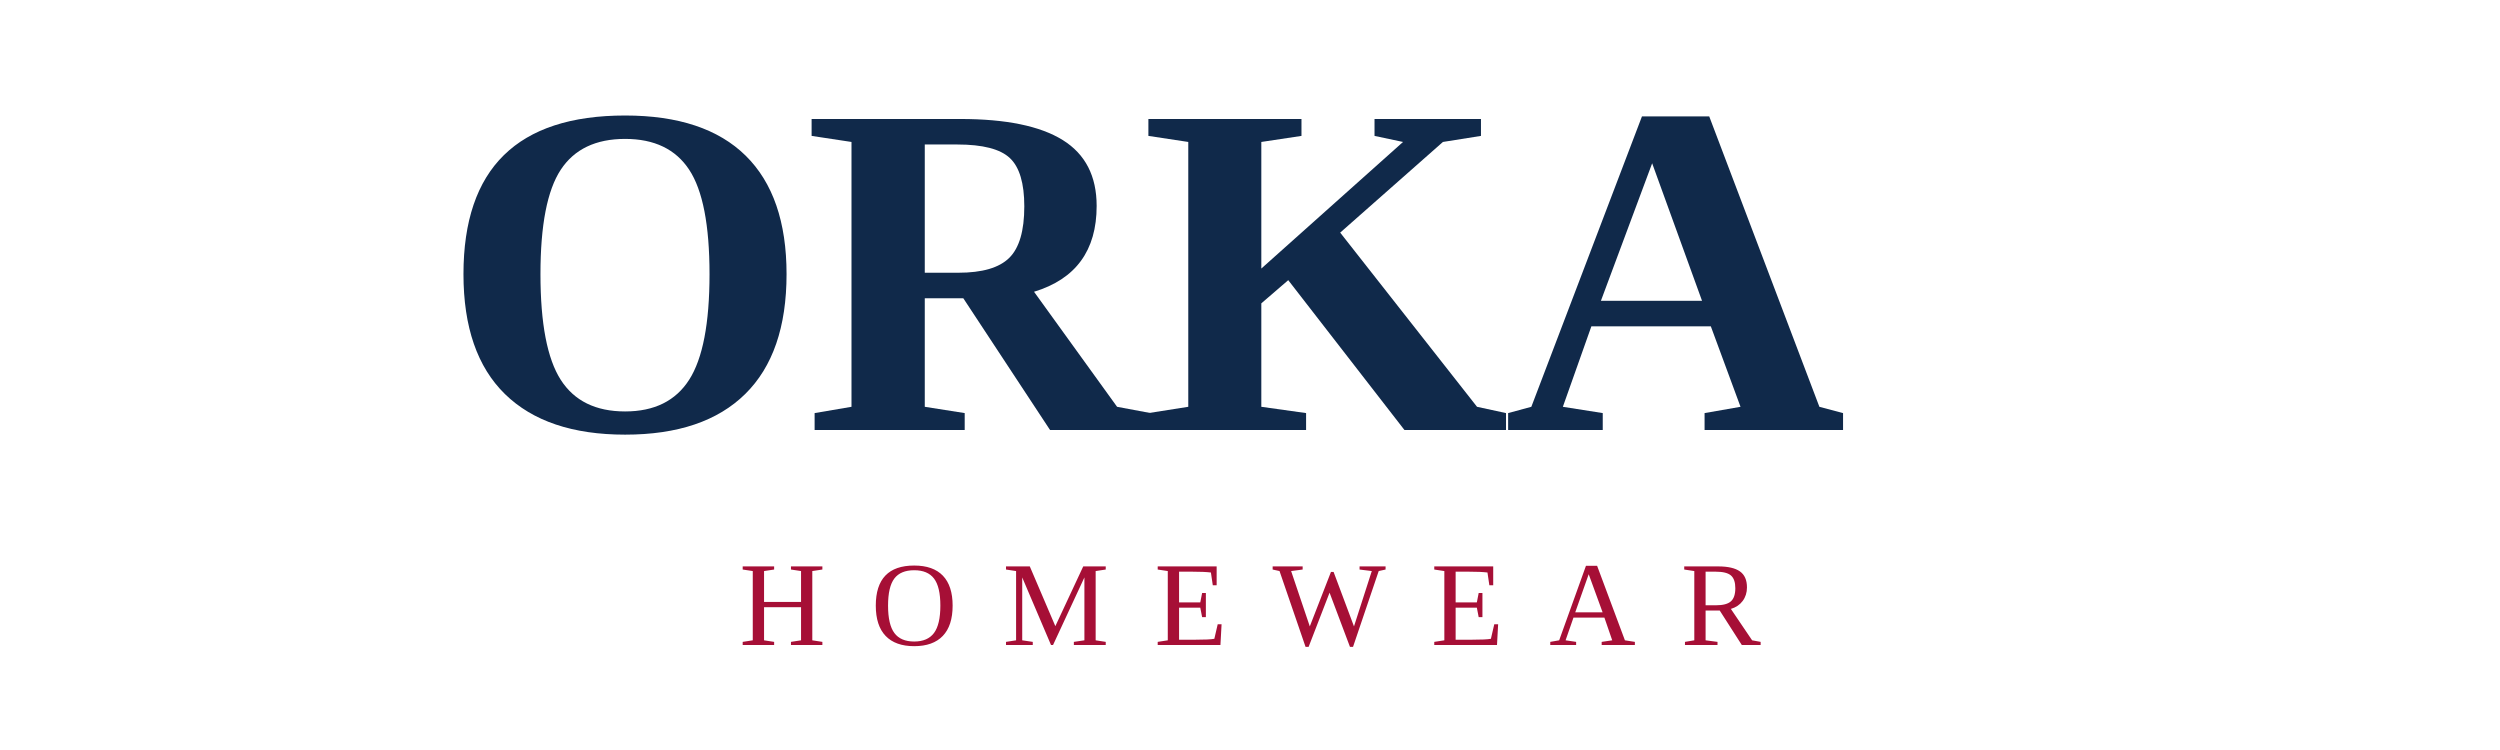
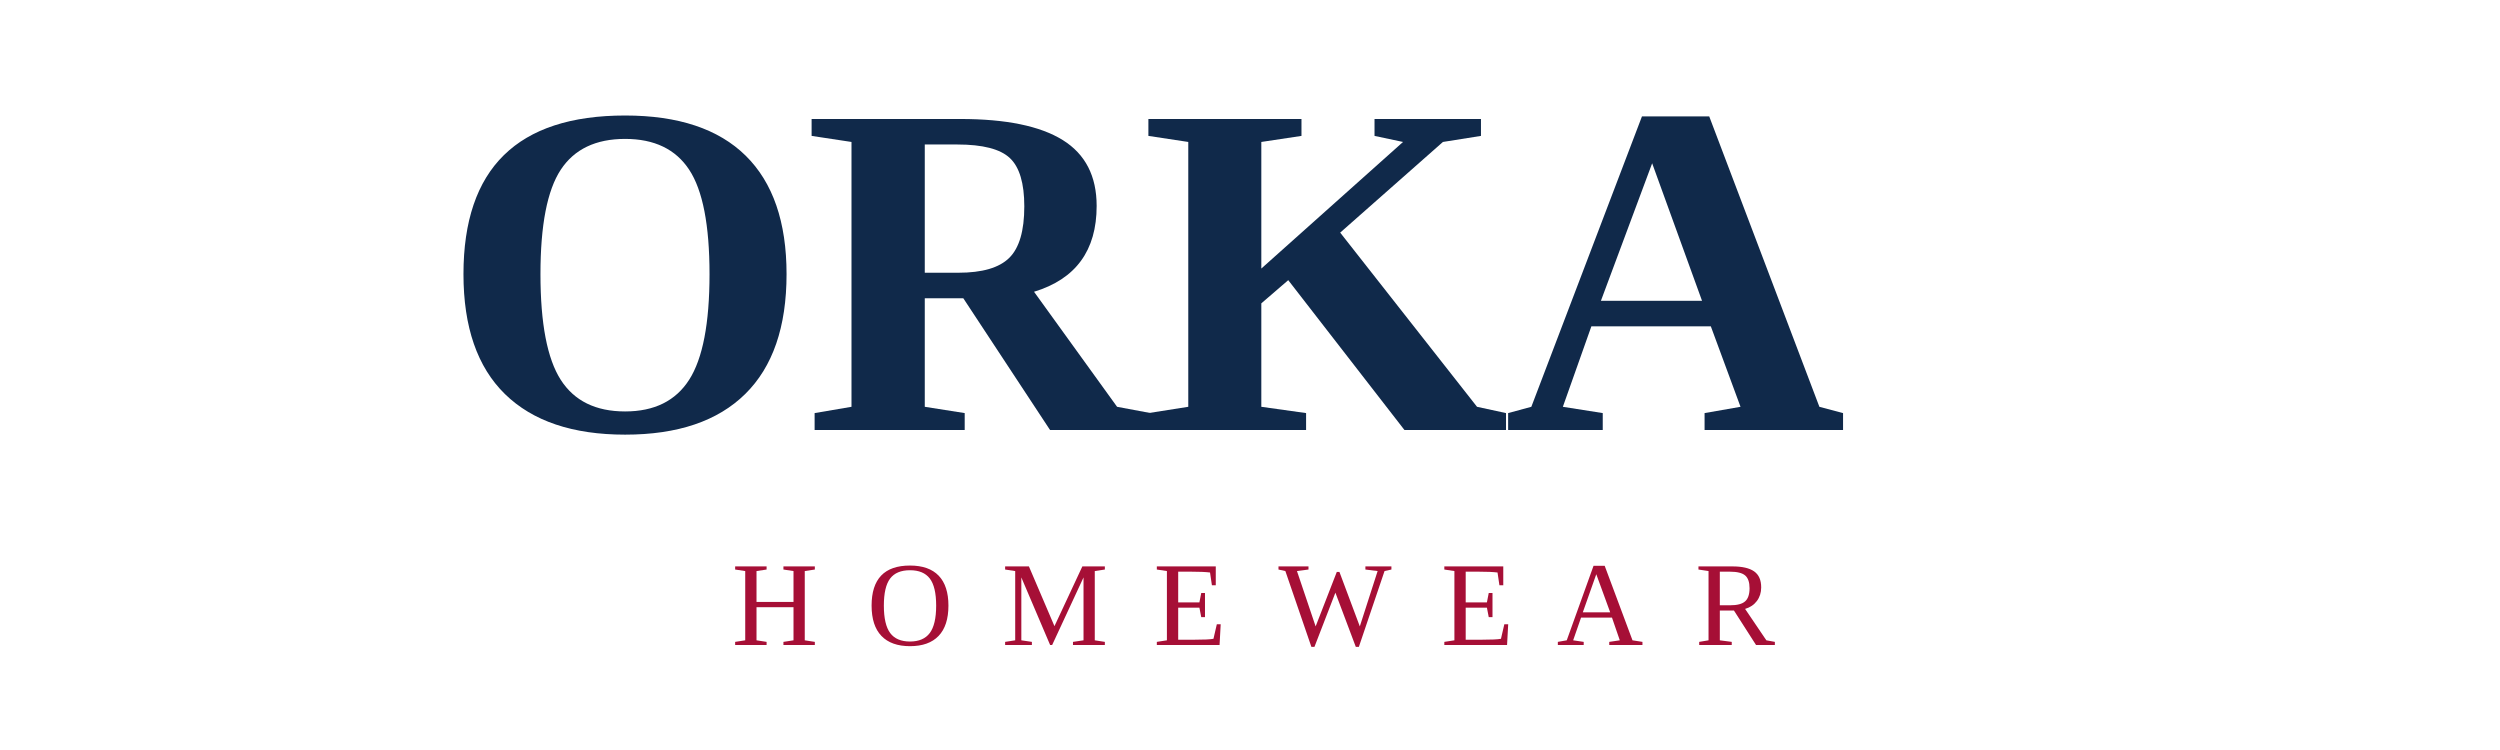
<svg xmlns="http://www.w3.org/2000/svg" viewBox="0 0 1000 300" role="img" aria-label="ORKA HOMEWEAR">
  <rect width="1000" height="300" fill="#ffffff" />
  <style>
-     .orka-letter{font-family:Georgia,'Times New Roman',serif;font-weight:bold;font-size:190px;fill:#10294A;opacity:1;transform:translateX(0);animation:orkaLetterArrive 1.1s cubic-bezier(.22,.75,.25,1) both}
-     .orka-o{animation-delay:0s}.orka-r{animation-delay:1s}.orka-k{animation-delay:2s}.orka-a{animation-delay:3s}
+     .orka-letter{font-family:Georgia,'Times New Roman',serif;font-weight:bold;font-size:190px;fill:#10294A;opacity:1;transform:translateX(0);animation:orkaLetterArrive .9s cubic-bezier(.22,.75,.25,1) both}
+     .orka-o{animation-delay:0s}.orka-r{animation-delay:.85s}.orka-k{animation-delay:1.7s}.orka-a{animation-delay:2.55s}
+     .homewear-letter{font-family:Georgia,'Times New Roman',serif;font-size:48px;fill:#A60F36;opacity:1;transform:translateX(0);animation:homewearLetterArrive .42s cubic-bezier(.22,.75,.25,1) both}
+     .home-h{animation-delay:3.5s}.home-o{animation-delay:3.85s}.home-m{animation-delay:4.2s}.home-e1{animation-delay:4.55s}.home-w{animation-delay:4.9s}.home-e2{animation-delay:5.25s}.home-a{animation-delay:5.6s}.home-r{animation-delay:5.95s}
    @keyframes orkaLetterArrive{from{opacity:0;transform:translateX(500px)}to{opacity:1;transform:translateX(0)}}
-     @media(prefers-reduced-motion:reduce){.orka-letter{animation:none!important;opacity:1!important;transform:none!important}}
+     @keyframes homewearLetterArrive{from{opacity:0;transform:translateX(180px)}to{opacity:1;transform:translateX(0)}}
+     @media(prefers-reduced-motion:reduce){.orka-letter,.homewear-letter{animation:none!important;opacity:1!important;transform:none!important}}
  </style>
  <g aria-hidden="true">
    <text class="orka-letter orka-o" x="250" y="172" text-anchor="middle">O</text>
    <text class="orka-letter orka-r" x="390" y="172" text-anchor="middle">R</text>
    <text class="orka-letter orka-k" x="530" y="172" text-anchor="middle">K</text>
    <text class="orka-letter orka-a" x="670" y="172" text-anchor="middle">A</text>
  </g>
-   <text x="500" y="258" text-anchor="middle" font-family="Georgia, 'Times New Roman', serif" font-size="48" letter-spacing="18" fill="#A60F36">HOMEWEAR</text>
+   <g aria-hidden="true" text-anchor="middle">
+     <text class="homewear-letter home-h" x="310" y="258">H</text>
+     <text class="homewear-letter home-o" x="364" y="258">O</text>
+     <text class="homewear-letter home-m" x="422" y="258">M</text>
+     <text class="homewear-letter home-e1" x="476" y="258">E</text>
+     <text class="homewear-letter home-w" x="534" y="258">W</text>
+     <text class="homewear-letter home-e2" x="591" y="258">E</text>
+     <text class="homewear-letter home-a" x="640" y="258">A</text>
+     <text class="homewear-letter home-r" x="694" y="258">R</text>
+   </g>
</svg>
